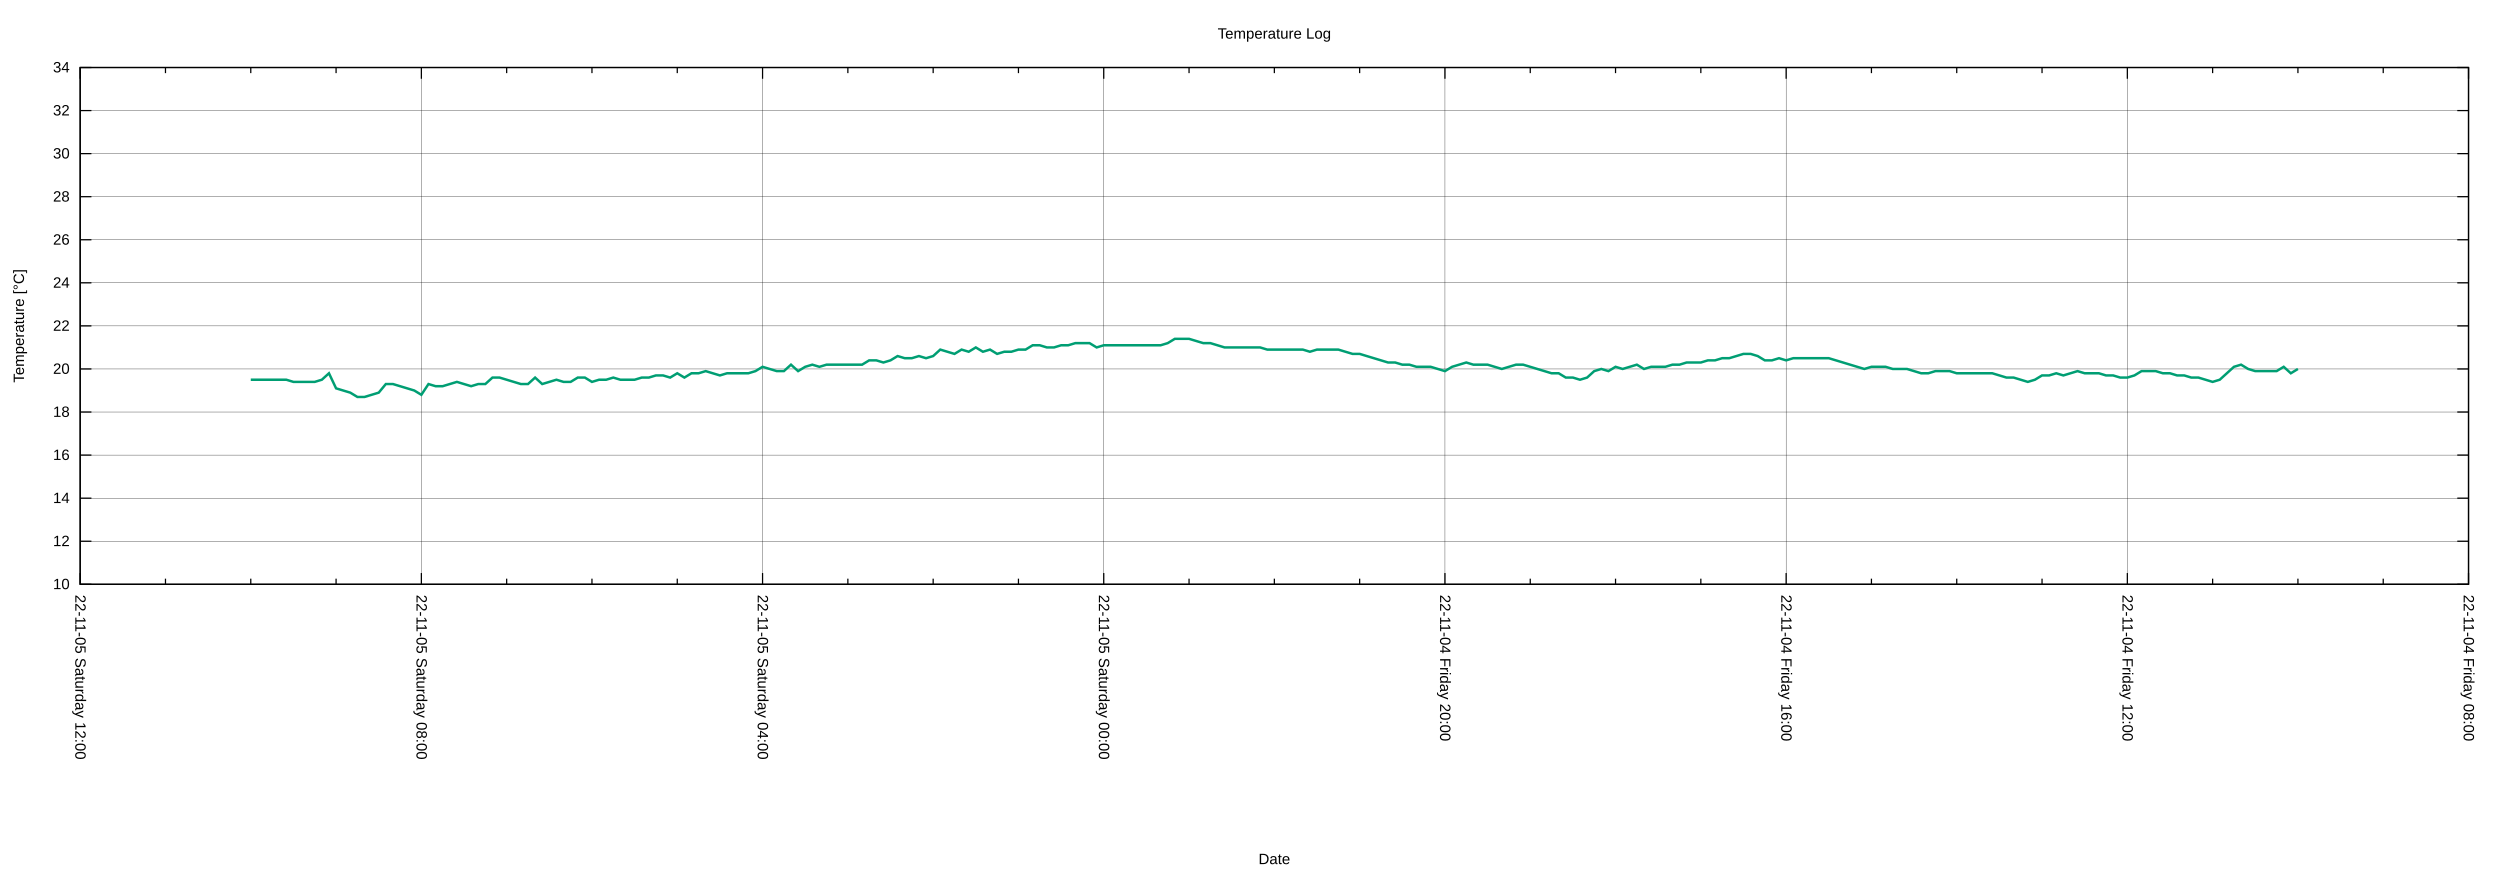
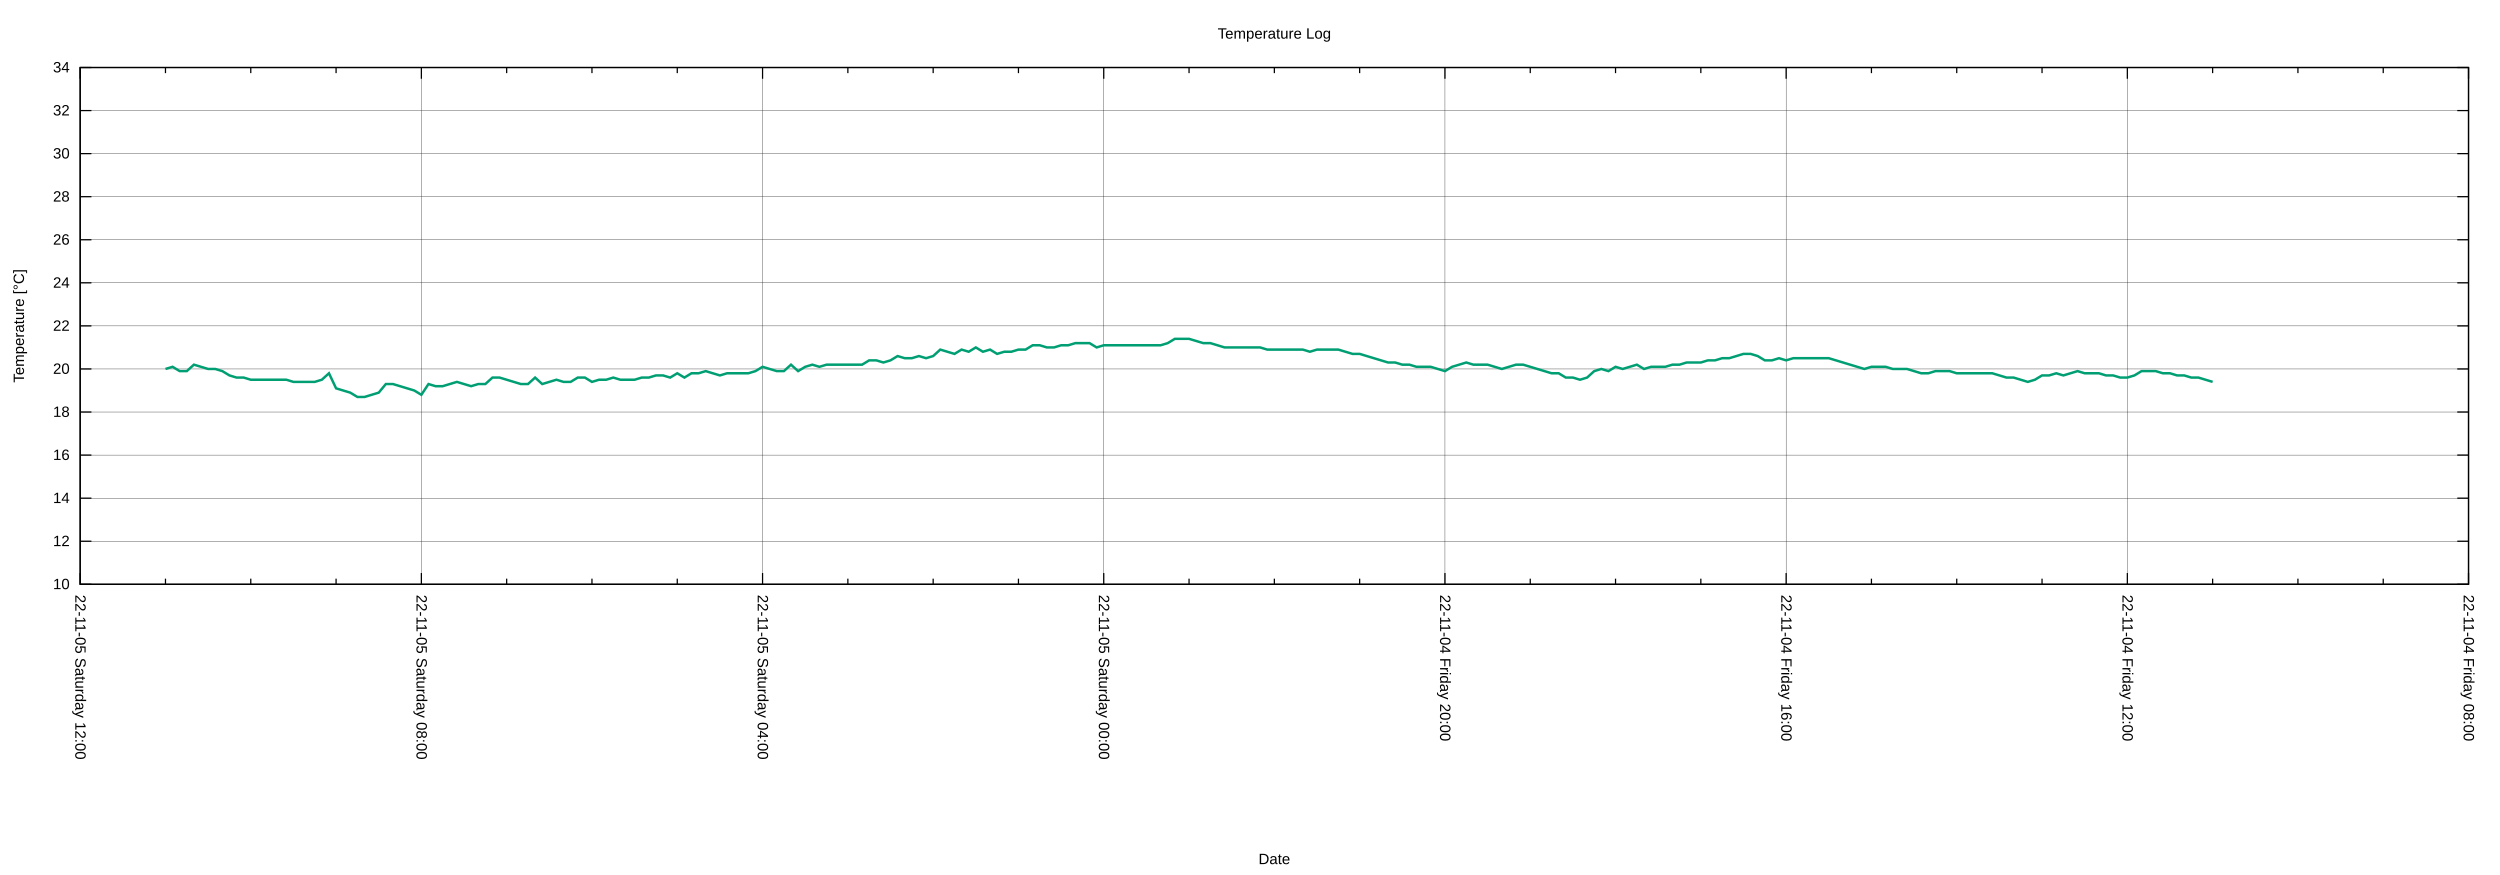
<svg xmlns="http://www.w3.org/2000/svg" xmlns:xlink="http://www.w3.org/1999/xlink" width="2000" height="700" viewBox="0 0 2000 700">
  <g id="gnuplot_canvas">
    <rect x="0" y="0" width="2000" height="700" fill="none" />
    <defs>
      <circle id="gpDot" r="0.5" stroke-width="0.5" stroke="currentColor" />
      <path id="gpPt0" stroke-width="0.222" stroke="currentColor" d="M-1,0 h2 M0,-1 v2" />
      <path id="gpPt1" stroke-width="0.222" stroke="currentColor" d="M-1,-1 L1,1 M1,-1 L-1,1" />
      <path id="gpPt2" stroke-width="0.222" stroke="currentColor" d="M-1,0 L1,0 M0,-1 L0,1 M-1,-1 L1,1 M-1,1 L1,-1" />
      <rect id="gpPt3" stroke-width="0.222" stroke="currentColor" x="-1" y="-1" width="2" height="2" />
      <rect id="gpPt4" stroke-width="0.222" stroke="currentColor" fill="currentColor" x="-1" y="-1" width="2" height="2" />
      <circle id="gpPt5" stroke-width="0.222" stroke="currentColor" cx="0" cy="0" r="1" />
      <use xlink:href="#gpPt5" id="gpPt6" fill="currentColor" stroke="none" />
      <path id="gpPt7" stroke-width="0.222" stroke="currentColor" d="M0,-1.33 L-1.33,0.67 L1.33,0.67 z" />
      <use xlink:href="#gpPt7" id="gpPt8" fill="currentColor" stroke="none" />
      <use xlink:href="#gpPt7" id="gpPt9" stroke="currentColor" transform="rotate(180)" />
      <use xlink:href="#gpPt9" id="gpPt10" fill="currentColor" stroke="none" />
      <use xlink:href="#gpPt3" id="gpPt11" stroke="currentColor" transform="rotate(45)" />
      <use xlink:href="#gpPt11" id="gpPt12" fill="currentColor" stroke="none" />
      <path id="gpPt13" stroke-width="0.222" stroke="currentColor" d="M0,1.330 L1.265,0.411 L0.782,-1.067 L-0.782,-1.076 L-1.265,0.411 z" />
      <use xlink:href="#gpPt13" id="gpPt14" fill="currentColor" stroke="none" />
      <filter id="textbox" filterUnits="objectBoundingBox" x="0" y="0" height="1" width="1">
        <feFlood flood-color="white" flood-opacity="1" result="bgnd" />
        <feComposite in="SourceGraphic" in2="bgnd" operator="atop" />
      </filter>
      <filter id="greybox" filterUnits="objectBoundingBox" x="0" y="0" height="1" width="1">
        <feFlood flood-color="lightgrey" flood-opacity="1" result="grey" />
        <feComposite in="SourceGraphic" in2="grey" operator="atop" />
      </filter>
    </defs>
    <g fill="none" color="white" stroke="currentColor" stroke-width="1.00" stroke-linecap="butt" stroke-linejoin="miter">
</g>
    <g fill="none" color="black" stroke="currentColor" stroke-width="1.00" stroke-linecap="butt" stroke-linejoin="miter">
</g>
    <g fill="none" color="black" stroke="black" stroke-width="0.25" stroke-linecap="butt" stroke-linejoin="miter">
</g>
    <g fill="none" color="black" stroke="currentColor" stroke-width="0.25" stroke-linecap="butt" stroke-linejoin="miter">
      <path stroke="black" class="gridline" d="M64.14,467.43 L1974.82,467.43  " />
    </g>
    <g fill="none" color="black" stroke="black" stroke-width="1.00" stroke-linecap="butt" stroke-linejoin="miter">
</g>
    <g fill="none" color="black" stroke="currentColor" stroke-width="1.00" stroke-linecap="butt" stroke-linejoin="miter">
      <path stroke="black" d="M64.14,467.43 L73.14,467.43 M1974.82,467.43 L1965.82,467.43  " />
      <g transform="translate(55.75,471.33)" stroke="none" fill="black" font-family="Arial" font-size="12.00" text-anchor="end">
        <text>
          <tspan font-family="Arial"> 10</tspan>
        </text>
      </g>
    </g>
    <g fill="none" color="black" stroke="currentColor" stroke-width="1.00" stroke-linecap="butt" stroke-linejoin="miter">
</g>
    <g fill="none" color="black" stroke="black" stroke-width="0.25" stroke-linecap="butt" stroke-linejoin="miter">
</g>
    <g fill="none" color="black" stroke="currentColor" stroke-width="0.25" stroke-linecap="butt" stroke-linejoin="miter">
      <path stroke="black" class="gridline" d="M64.14,432.98 L1974.82,432.98  " />
    </g>
    <g fill="none" color="black" stroke="black" stroke-width="1.00" stroke-linecap="butt" stroke-linejoin="miter">
</g>
    <g fill="none" color="black" stroke="currentColor" stroke-width="1.00" stroke-linecap="butt" stroke-linejoin="miter">
      <path stroke="black" d="M64.14,432.98 L73.14,432.98 M1974.82,432.98 L1965.82,432.98  " />
      <g transform="translate(55.75,436.88)" stroke="none" fill="black" font-family="Arial" font-size="12.00" text-anchor="end">
        <text>
          <tspan font-family="Arial"> 12</tspan>
        </text>
      </g>
    </g>
    <g fill="none" color="black" stroke="currentColor" stroke-width="1.00" stroke-linecap="butt" stroke-linejoin="miter">
</g>
    <g fill="none" color="black" stroke="black" stroke-width="0.25" stroke-linecap="butt" stroke-linejoin="miter">
</g>
    <g fill="none" color="black" stroke="currentColor" stroke-width="0.25" stroke-linecap="butt" stroke-linejoin="miter">
      <path stroke="black" class="gridline" d="M64.14,398.53 L1974.82,398.53  " />
    </g>
    <g fill="none" color="black" stroke="black" stroke-width="1.00" stroke-linecap="butt" stroke-linejoin="miter">
</g>
    <g fill="none" color="black" stroke="currentColor" stroke-width="1.00" stroke-linecap="butt" stroke-linejoin="miter">
      <path stroke="black" d="M64.14,398.53 L73.14,398.53 M1974.82,398.53 L1965.82,398.53  " />
      <g transform="translate(55.75,402.43)" stroke="none" fill="black" font-family="Arial" font-size="12.00" text-anchor="end">
        <text>
          <tspan font-family="Arial"> 14</tspan>
        </text>
      </g>
    </g>
    <g fill="none" color="black" stroke="currentColor" stroke-width="1.00" stroke-linecap="butt" stroke-linejoin="miter">
</g>
    <g fill="none" color="black" stroke="black" stroke-width="0.25" stroke-linecap="butt" stroke-linejoin="miter">
</g>
    <g fill="none" color="black" stroke="currentColor" stroke-width="0.25" stroke-linecap="butt" stroke-linejoin="miter">
      <path stroke="black" class="gridline" d="M64.14,364.07 L1974.82,364.07  " />
    </g>
    <g fill="none" color="black" stroke="black" stroke-width="1.00" stroke-linecap="butt" stroke-linejoin="miter">
</g>
    <g fill="none" color="black" stroke="currentColor" stroke-width="1.00" stroke-linecap="butt" stroke-linejoin="miter">
      <path stroke="black" d="M64.14,364.07 L73.14,364.07 M1974.82,364.07 L1965.82,364.07  " />
      <g transform="translate(55.75,367.97)" stroke="none" fill="black" font-family="Arial" font-size="12.00" text-anchor="end">
        <text>
          <tspan font-family="Arial"> 16</tspan>
        </text>
      </g>
    </g>
    <g fill="none" color="black" stroke="currentColor" stroke-width="1.00" stroke-linecap="butt" stroke-linejoin="miter">
</g>
    <g fill="none" color="black" stroke="black" stroke-width="0.25" stroke-linecap="butt" stroke-linejoin="miter">
</g>
    <g fill="none" color="black" stroke="currentColor" stroke-width="0.25" stroke-linecap="butt" stroke-linejoin="miter">
      <path stroke="black" class="gridline" d="M64.14,329.62 L1974.82,329.62  " />
    </g>
    <g fill="none" color="black" stroke="black" stroke-width="1.00" stroke-linecap="butt" stroke-linejoin="miter">
</g>
    <g fill="none" color="black" stroke="currentColor" stroke-width="1.00" stroke-linecap="butt" stroke-linejoin="miter">
      <path stroke="black" d="M64.14,329.62 L73.14,329.62 M1974.82,329.62 L1965.82,329.62  " />
      <g transform="translate(55.75,333.52)" stroke="none" fill="black" font-family="Arial" font-size="12.00" text-anchor="end">
        <text>
          <tspan font-family="Arial"> 18</tspan>
        </text>
      </g>
    </g>
    <g fill="none" color="black" stroke="currentColor" stroke-width="1.00" stroke-linecap="butt" stroke-linejoin="miter">
</g>
    <g fill="none" color="black" stroke="black" stroke-width="0.25" stroke-linecap="butt" stroke-linejoin="miter">
</g>
    <g fill="none" color="black" stroke="currentColor" stroke-width="0.25" stroke-linecap="butt" stroke-linejoin="miter">
      <path stroke="black" class="gridline" d="M64.14,295.17 L1974.82,295.17  " />
    </g>
    <g fill="none" color="black" stroke="black" stroke-width="1.00" stroke-linecap="butt" stroke-linejoin="miter">
</g>
    <g fill="none" color="black" stroke="currentColor" stroke-width="1.00" stroke-linecap="butt" stroke-linejoin="miter">
      <path stroke="black" d="M64.14,295.17 L73.14,295.17 M1974.82,295.17 L1965.82,295.17  " />
      <g transform="translate(55.75,299.07)" stroke="none" fill="black" font-family="Arial" font-size="12.00" text-anchor="end">
        <text>
          <tspan font-family="Arial"> 20</tspan>
        </text>
      </g>
    </g>
    <g fill="none" color="black" stroke="currentColor" stroke-width="1.00" stroke-linecap="butt" stroke-linejoin="miter">
</g>
    <g fill="none" color="black" stroke="black" stroke-width="0.25" stroke-linecap="butt" stroke-linejoin="miter">
</g>
    <g fill="none" color="black" stroke="currentColor" stroke-width="0.25" stroke-linecap="butt" stroke-linejoin="miter">
      <path stroke="black" class="gridline" d="M64.14,260.72 L1974.82,260.72  " />
    </g>
    <g fill="none" color="black" stroke="black" stroke-width="1.00" stroke-linecap="butt" stroke-linejoin="miter">
</g>
    <g fill="none" color="black" stroke="currentColor" stroke-width="1.00" stroke-linecap="butt" stroke-linejoin="miter">
      <path stroke="black" d="M64.14,260.72 L73.14,260.72 M1974.82,260.72 L1965.82,260.72  " />
      <g transform="translate(55.75,264.62)" stroke="none" fill="black" font-family="Arial" font-size="12.00" text-anchor="end">
        <text>
          <tspan font-family="Arial"> 22</tspan>
        </text>
      </g>
    </g>
    <g fill="none" color="black" stroke="currentColor" stroke-width="1.00" stroke-linecap="butt" stroke-linejoin="miter">
</g>
    <g fill="none" color="black" stroke="black" stroke-width="0.25" stroke-linecap="butt" stroke-linejoin="miter">
</g>
    <g fill="none" color="black" stroke="currentColor" stroke-width="0.25" stroke-linecap="butt" stroke-linejoin="miter">
      <path stroke="black" class="gridline" d="M64.14,226.27 L1974.82,226.27  " />
    </g>
    <g fill="none" color="black" stroke="black" stroke-width="1.00" stroke-linecap="butt" stroke-linejoin="miter">
</g>
    <g fill="none" color="black" stroke="currentColor" stroke-width="1.00" stroke-linecap="butt" stroke-linejoin="miter">
      <path stroke="black" d="M64.14,226.27 L73.14,226.27 M1974.82,226.27 L1965.82,226.27  " />
      <g transform="translate(55.75,230.17)" stroke="none" fill="black" font-family="Arial" font-size="12.00" text-anchor="end">
        <text>
          <tspan font-family="Arial"> 24</tspan>
        </text>
      </g>
    </g>
    <g fill="none" color="black" stroke="currentColor" stroke-width="1.00" stroke-linecap="butt" stroke-linejoin="miter">
</g>
    <g fill="none" color="black" stroke="black" stroke-width="0.25" stroke-linecap="butt" stroke-linejoin="miter">
</g>
    <g fill="none" color="black" stroke="currentColor" stroke-width="0.25" stroke-linecap="butt" stroke-linejoin="miter">
      <path stroke="black" class="gridline" d="M64.14,191.82 L1974.82,191.82  " />
    </g>
    <g fill="none" color="black" stroke="black" stroke-width="1.00" stroke-linecap="butt" stroke-linejoin="miter">
</g>
    <g fill="none" color="black" stroke="currentColor" stroke-width="1.00" stroke-linecap="butt" stroke-linejoin="miter">
      <path stroke="black" d="M64.14,191.82 L73.14,191.82 M1974.82,191.82 L1965.82,191.82  " />
      <g transform="translate(55.75,195.72)" stroke="none" fill="black" font-family="Arial" font-size="12.00" text-anchor="end">
        <text>
          <tspan font-family="Arial"> 26</tspan>
        </text>
      </g>
    </g>
    <g fill="none" color="black" stroke="currentColor" stroke-width="1.00" stroke-linecap="butt" stroke-linejoin="miter">
</g>
    <g fill="none" color="black" stroke="black" stroke-width="0.25" stroke-linecap="butt" stroke-linejoin="miter">
</g>
    <g fill="none" color="black" stroke="currentColor" stroke-width="0.25" stroke-linecap="butt" stroke-linejoin="miter">
      <path stroke="black" class="gridline" d="M64.14,157.36 L1974.82,157.36  " />
    </g>
    <g fill="none" color="black" stroke="black" stroke-width="1.00" stroke-linecap="butt" stroke-linejoin="miter">
</g>
    <g fill="none" color="black" stroke="currentColor" stroke-width="1.00" stroke-linecap="butt" stroke-linejoin="miter">
      <path stroke="black" d="M64.14,157.36 L73.14,157.36 M1974.82,157.36 L1965.82,157.36  " />
      <g transform="translate(55.75,161.26)" stroke="none" fill="black" font-family="Arial" font-size="12.00" text-anchor="end">
        <text>
          <tspan font-family="Arial"> 28</tspan>
        </text>
      </g>
    </g>
    <g fill="none" color="black" stroke="currentColor" stroke-width="1.00" stroke-linecap="butt" stroke-linejoin="miter">
</g>
    <g fill="none" color="black" stroke="black" stroke-width="0.25" stroke-linecap="butt" stroke-linejoin="miter">
</g>
    <g fill="none" color="black" stroke="currentColor" stroke-width="0.25" stroke-linecap="butt" stroke-linejoin="miter">
      <path stroke="black" class="gridline" d="M64.14,122.91 L1974.82,122.91  " />
    </g>
    <g fill="none" color="black" stroke="black" stroke-width="1.00" stroke-linecap="butt" stroke-linejoin="miter">
</g>
    <g fill="none" color="black" stroke="currentColor" stroke-width="1.00" stroke-linecap="butt" stroke-linejoin="miter">
      <path stroke="black" d="M64.14,122.91 L73.14,122.91 M1974.82,122.91 L1965.82,122.91  " />
      <g transform="translate(55.75,126.81)" stroke="none" fill="black" font-family="Arial" font-size="12.00" text-anchor="end">
        <text>
          <tspan font-family="Arial"> 30</tspan>
        </text>
      </g>
    </g>
    <g fill="none" color="black" stroke="currentColor" stroke-width="1.00" stroke-linecap="butt" stroke-linejoin="miter">
</g>
    <g fill="none" color="black" stroke="black" stroke-width="0.25" stroke-linecap="butt" stroke-linejoin="miter">
</g>
    <g fill="none" color="black" stroke="currentColor" stroke-width="0.25" stroke-linecap="butt" stroke-linejoin="miter">
      <path stroke="black" class="gridline" d="M64.14,88.46 L1974.82,88.46  " />
    </g>
    <g fill="none" color="black" stroke="black" stroke-width="1.00" stroke-linecap="butt" stroke-linejoin="miter">
</g>
    <g fill="none" color="black" stroke="currentColor" stroke-width="1.00" stroke-linecap="butt" stroke-linejoin="miter">
      <path stroke="black" d="M64.14,88.46 L73.14,88.46 M1974.82,88.46 L1965.82,88.46  " />
      <g transform="translate(55.75,92.36)" stroke="none" fill="black" font-family="Arial" font-size="12.00" text-anchor="end">
        <text>
          <tspan font-family="Arial"> 32</tspan>
        </text>
      </g>
    </g>
    <g fill="none" color="black" stroke="currentColor" stroke-width="1.00" stroke-linecap="butt" stroke-linejoin="miter">
</g>
    <g fill="none" color="black" stroke="black" stroke-width="0.25" stroke-linecap="butt" stroke-linejoin="miter">
</g>
    <g fill="none" color="black" stroke="currentColor" stroke-width="0.25" stroke-linecap="butt" stroke-linejoin="miter">
      <path stroke="black" class="gridline" d="M64.14,54.01 L1974.82,54.01  " />
    </g>
    <g fill="none" color="black" stroke="black" stroke-width="1.00" stroke-linecap="butt" stroke-linejoin="miter">
</g>
    <g fill="none" color="black" stroke="currentColor" stroke-width="1.00" stroke-linecap="butt" stroke-linejoin="miter">
      <path stroke="black" d="M64.14,54.01 L73.14,54.01 M1974.82,54.01 L1965.82,54.01  " />
      <g transform="translate(55.75,57.91)" stroke="none" fill="black" font-family="Arial" font-size="12.00" text-anchor="end">
        <text>
          <tspan font-family="Arial"> 34</tspan>
        </text>
      </g>
    </g>
    <g fill="none" color="black" stroke="currentColor" stroke-width="1.00" stroke-linecap="butt" stroke-linejoin="miter">
</g>
    <g fill="none" color="black" stroke="black" stroke-width="0.25" stroke-linecap="butt" stroke-linejoin="miter">
</g>
    <g fill="none" color="black" stroke="currentColor" stroke-width="0.25" stroke-linecap="butt" stroke-linejoin="miter">
      <path stroke="black" class="gridline" d="M1974.82,467.43 L1974.82,54.01  " />
    </g>
    <g fill="none" color="black" stroke="black" stroke-width="1.00" stroke-linecap="butt" stroke-linejoin="miter">
</g>
    <g fill="none" color="black" stroke="currentColor" stroke-width="1.00" stroke-linecap="butt" stroke-linejoin="miter">
      <path stroke="black" d="M1974.82,467.43 L1974.82,458.43 M1974.82,54.01 L1974.82,63.01  " />
      <g transform="translate(1970.92,475.82) rotate(90)" stroke="none" fill="black" font-family="Arial" font-size="12.00" text-anchor="start">
        <text>
          <tspan font-family="Arial">22-11-04 Friday 08:00</tspan>
        </text>
      </g>
    </g>
    <g fill="none" color="black" stroke="currentColor" stroke-width="1.00" stroke-linecap="butt" stroke-linejoin="miter">
      <path stroke="black" d="M1906.58,467.43 L1906.58,462.93 M1906.58,54.01 L1906.58,58.51 M1838.34,467.43 L1838.34,462.93 M1838.34,54.01 L1838.34,58.51   M1770.10,467.43 L1770.10,462.93 M1770.10,54.01 L1770.10,58.51  " />
    </g>
    <g fill="none" color="black" stroke="black" stroke-width="0.25" stroke-linecap="butt" stroke-linejoin="miter">
</g>
    <g fill="none" color="black" stroke="currentColor" stroke-width="0.25" stroke-linecap="butt" stroke-linejoin="miter">
      <path stroke="black" class="gridline" d="M1701.87,467.43 L1701.87,54.01  " />
    </g>
    <g fill="none" color="black" stroke="black" stroke-width="1.00" stroke-linecap="butt" stroke-linejoin="miter">
</g>
    <g fill="none" color="black" stroke="currentColor" stroke-width="1.00" stroke-linecap="butt" stroke-linejoin="miter">
      <path stroke="black" d="M1701.87,467.43 L1701.87,458.43 M1701.87,54.01 L1701.87,63.01  " />
      <g transform="translate(1697.97,475.82) rotate(90)" stroke="none" fill="black" font-family="Arial" font-size="12.00" text-anchor="start">
        <text>
          <tspan font-family="Arial">22-11-04 Friday 12:00</tspan>
        </text>
      </g>
    </g>
    <g fill="none" color="black" stroke="currentColor" stroke-width="1.00" stroke-linecap="butt" stroke-linejoin="miter">
      <path stroke="black" d="M1633.63,467.43 L1633.63,462.93 M1633.63,54.01 L1633.63,58.51 M1565.39,467.43 L1565.39,462.93 M1565.39,54.01 L1565.39,58.51   M1497.15,467.43 L1497.15,462.93 M1497.15,54.01 L1497.15,58.51  " />
    </g>
    <g fill="none" color="black" stroke="black" stroke-width="0.25" stroke-linecap="butt" stroke-linejoin="miter">
</g>
    <g fill="none" color="black" stroke="currentColor" stroke-width="0.25" stroke-linecap="butt" stroke-linejoin="miter">
      <path stroke="black" class="gridline" d="M1428.91,467.43 L1428.91,54.01  " />
    </g>
    <g fill="none" color="black" stroke="black" stroke-width="1.00" stroke-linecap="butt" stroke-linejoin="miter">
</g>
    <g fill="none" color="black" stroke="currentColor" stroke-width="1.00" stroke-linecap="butt" stroke-linejoin="miter">
      <path stroke="black" d="M1428.91,467.43 L1428.91,458.43 M1428.91,54.01 L1428.91,63.01  " />
      <g transform="translate(1425.01,475.82) rotate(90)" stroke="none" fill="black" font-family="Arial" font-size="12.00" text-anchor="start">
        <text>
          <tspan font-family="Arial">22-11-04 Friday 16:00</tspan>
        </text>
      </g>
    </g>
    <g fill="none" color="black" stroke="currentColor" stroke-width="1.00" stroke-linecap="butt" stroke-linejoin="miter">
      <path stroke="black" d="M1360.67,467.43 L1360.67,462.93 M1360.67,54.01 L1360.67,58.51 M1292.43,467.43 L1292.43,462.93 M1292.43,54.01 L1292.43,58.51   M1224.20,467.43 L1224.20,462.93 M1224.20,54.01 L1224.20,58.51  " />
    </g>
    <g fill="none" color="black" stroke="black" stroke-width="0.25" stroke-linecap="butt" stroke-linejoin="miter">
</g>
    <g fill="none" color="black" stroke="currentColor" stroke-width="0.25" stroke-linecap="butt" stroke-linejoin="miter">
      <path stroke="black" class="gridline" d="M1155.96,467.43 L1155.96,54.01  " />
    </g>
    <g fill="none" color="black" stroke="black" stroke-width="1.00" stroke-linecap="butt" stroke-linejoin="miter">
</g>
    <g fill="none" color="black" stroke="currentColor" stroke-width="1.00" stroke-linecap="butt" stroke-linejoin="miter">
      <path stroke="black" d="M1155.96,467.43 L1155.96,458.43 M1155.96,54.01 L1155.96,63.01  " />
      <g transform="translate(1152.06,475.82) rotate(90)" stroke="none" fill="black" font-family="Arial" font-size="12.00" text-anchor="start">
        <text>
          <tspan font-family="Arial">22-11-04 Friday 20:00</tspan>
        </text>
      </g>
    </g>
    <g fill="none" color="black" stroke="currentColor" stroke-width="1.00" stroke-linecap="butt" stroke-linejoin="miter">
      <path stroke="black" d="M1087.72,467.43 L1087.72,462.93 M1087.72,54.01 L1087.72,58.51 M1019.48,467.43 L1019.48,462.93 M1019.48,54.01 L1019.48,58.51   M951.24,467.43 L951.24,462.93 M951.24,54.01 L951.24,58.51  " />
    </g>
    <g fill="none" color="black" stroke="black" stroke-width="0.25" stroke-linecap="butt" stroke-linejoin="miter">
</g>
    <g fill="none" color="black" stroke="currentColor" stroke-width="0.25" stroke-linecap="butt" stroke-linejoin="miter">
      <path stroke="black" class="gridline" d="M883.00,467.43 L883.00,54.01  " />
    </g>
    <g fill="none" color="black" stroke="black" stroke-width="1.00" stroke-linecap="butt" stroke-linejoin="miter">
</g>
    <g fill="none" color="black" stroke="currentColor" stroke-width="1.00" stroke-linecap="butt" stroke-linejoin="miter">
      <path stroke="black" d="M883.00,467.43 L883.00,458.43 M883.00,54.01 L883.00,63.01  " />
      <g transform="translate(879.10,475.82) rotate(90)" stroke="none" fill="black" font-family="Arial" font-size="12.00" text-anchor="start">
        <text>
          <tspan font-family="Arial">22-11-05 Saturday 00:00</tspan>
        </text>
      </g>
    </g>
    <g fill="none" color="black" stroke="currentColor" stroke-width="1.00" stroke-linecap="butt" stroke-linejoin="miter">
      <path stroke="black" d="M814.76,467.43 L814.76,462.93 M814.76,54.01 L814.76,58.51 M746.53,467.43 L746.53,462.93 M746.53,54.01 L746.53,58.51   M678.29,467.43 L678.29,462.93 M678.29,54.01 L678.29,58.51  " />
    </g>
    <g fill="none" color="black" stroke="black" stroke-width="0.25" stroke-linecap="butt" stroke-linejoin="miter">
</g>
    <g fill="none" color="black" stroke="currentColor" stroke-width="0.25" stroke-linecap="butt" stroke-linejoin="miter">
      <path stroke="black" class="gridline" d="M610.05,467.43 L610.05,54.01  " />
    </g>
    <g fill="none" color="black" stroke="black" stroke-width="1.00" stroke-linecap="butt" stroke-linejoin="miter">
</g>
    <g fill="none" color="black" stroke="currentColor" stroke-width="1.00" stroke-linecap="butt" stroke-linejoin="miter">
      <path stroke="black" d="M610.05,467.43 L610.05,458.43 M610.05,54.01 L610.05,63.01  " />
      <g transform="translate(606.15,475.82) rotate(90)" stroke="none" fill="black" font-family="Arial" font-size="12.00" text-anchor="start">
        <text>
          <tspan font-family="Arial">22-11-05 Saturday 04:00</tspan>
        </text>
      </g>
    </g>
    <g fill="none" color="black" stroke="currentColor" stroke-width="1.00" stroke-linecap="butt" stroke-linejoin="miter">
      <path stroke="black" d="M541.81,467.43 L541.81,462.93 M541.81,54.01 L541.81,58.51 M473.57,467.43 L473.57,462.93 M473.57,54.01 L473.57,58.51   M405.33,467.43 L405.33,462.93 M405.33,54.01 L405.33,58.51  " />
    </g>
    <g fill="none" color="black" stroke="black" stroke-width="0.25" stroke-linecap="butt" stroke-linejoin="miter">
</g>
    <g fill="none" color="black" stroke="currentColor" stroke-width="0.25" stroke-linecap="butt" stroke-linejoin="miter">
      <path stroke="black" class="gridline" d="M337.09,467.43 L337.09,54.01  " />
    </g>
    <g fill="none" color="black" stroke="black" stroke-width="1.00" stroke-linecap="butt" stroke-linejoin="miter">
</g>
    <g fill="none" color="black" stroke="currentColor" stroke-width="1.00" stroke-linecap="butt" stroke-linejoin="miter">
      <path stroke="black" d="M337.09,467.43 L337.09,458.43 M337.09,54.01 L337.09,63.01  " />
      <g transform="translate(333.19,475.82) rotate(90)" stroke="none" fill="black" font-family="Arial" font-size="12.00" text-anchor="start">
        <text>
          <tspan font-family="Arial">22-11-05 Saturday 08:00</tspan>
        </text>
      </g>
    </g>
    <g fill="none" color="black" stroke="currentColor" stroke-width="1.00" stroke-linecap="butt" stroke-linejoin="miter">
      <path stroke="black" d="M268.86,467.43 L268.86,462.93 M268.86,54.01 L268.86,58.51 M200.62,467.43 L200.62,462.93 M200.62,54.01 L200.62,58.51   M132.38,467.43 L132.38,462.93 M132.38,54.01 L132.38,58.51  " />
    </g>
    <g fill="none" color="black" stroke="black" stroke-width="0.25" stroke-linecap="butt" stroke-linejoin="miter">
</g>
    <g fill="none" color="black" stroke="currentColor" stroke-width="0.25" stroke-linecap="butt" stroke-linejoin="miter">
      <path stroke="black" class="gridline" d="M64.14,467.43 L64.14,54.01  " />
    </g>
    <g fill="none" color="black" stroke="black" stroke-width="1.00" stroke-linecap="butt" stroke-linejoin="miter">
</g>
    <g fill="none" color="black" stroke="currentColor" stroke-width="1.00" stroke-linecap="butt" stroke-linejoin="miter">
      <path stroke="black" d="M64.14,467.43 L64.14,458.43 M64.14,54.01 L64.14,63.01  " />
      <g transform="translate(60.24,475.82) rotate(90)" stroke="none" fill="black" font-family="Arial" font-size="12.00" text-anchor="start">
        <text>
          <tspan font-family="Arial">22-11-05 Saturday 12:00</tspan>
        </text>
      </g>
    </g>
    <g fill="none" color="black" stroke="currentColor" stroke-width="1.00" stroke-linecap="butt" stroke-linejoin="miter">
</g>
    <g fill="none" color="black" stroke="currentColor" stroke-width="1.00" stroke-linecap="butt" stroke-linejoin="miter">
      <path stroke="black" d="M64.14,54.01 L64.14,467.43 L1974.82,467.43 L1974.82,54.01 L64.14,54.01 Z  " />
    </g>
    <g fill="none" color="black" stroke="currentColor" stroke-width="1.00" stroke-linecap="butt" stroke-linejoin="miter">
      <g transform="translate(19.18,260.72) rotate(270)" stroke="none" fill="black" font-family="Arial" font-size="12.00" text-anchor="middle">
        <text>
          <tspan font-family="Arial">Temperature [°C]</tspan>
        </text>
      </g>
    </g>
    <g fill="none" color="black" stroke="currentColor" stroke-width="1.00" stroke-linecap="butt" stroke-linejoin="miter">
      <g transform="translate(1019.48,691.30)" stroke="none" fill="black" font-family="Arial" font-size="12.00" text-anchor="middle">
        <text>
          <tspan font-family="Arial">Date</tspan>
        </text>
      </g>
    </g>
    <g fill="none" color="black" stroke="currentColor" stroke-width="1.00" stroke-linecap="butt" stroke-linejoin="miter">
</g>
    <g id="gnuplot_plot_1">
      <g fill="none" color="white" stroke="currentColor" stroke-width="2.00" stroke-linecap="butt" stroke-linejoin="miter">
</g>
      <g fill="none" color="black" stroke="currentColor" stroke-width="2.00" stroke-linecap="butt" stroke-linejoin="miter">
-         <path stroke="rgb(  0, 158, 115)" d="M200.62,303.78 L206.30,303.78 L211.99,303.78 L217.68,303.78 L223.36,303.78 L229.05,303.78 L234.74,305.51 L240.42,305.51   L246.11,305.51 L251.80,305.51 L257.48,303.78 L263.17,298.62 L268.86,310.67 L274.54,312.40 L280.23,314.12 L285.92,317.57   L291.60,317.57 L297.29,315.84 L302.98,314.12 L308.66,307.23 L314.35,307.23 L320.03,308.95 L325.72,310.67 L331.41,312.40   L337.09,315.84 L342.78,307.23 L348.47,308.95 L354.15,308.95 L359.84,307.23 L365.53,305.51 L371.21,307.23 L376.90,308.95   L382.59,307.23 L388.27,307.23 L393.96,302.06 L399.65,302.06 L405.33,303.78 L411.02,305.51 L416.71,307.23 L422.39,307.23   L428.08,302.06 L433.77,307.23 L439.45,305.51 L445.14,303.78 L450.83,305.51 L456.51,305.51 L462.20,302.06 L467.88,302.06   L473.57,305.51 L479.26,303.78 L484.94,303.78 L490.63,302.06 L496.32,303.78 L502.00,303.78 L507.69,303.78 L513.38,302.06   L519.06,302.06 L524.75,300.34 L530.44,300.34 L536.12,302.06 L541.81,298.62 L547.50,302.06 L553.18,298.62 L558.87,298.62   L564.56,296.89 L570.24,298.62 L575.93,300.34 L581.62,298.62 L587.30,298.62 L592.99,298.62 L598.68,298.62 L604.36,296.89   L610.05,293.45 L615.74,295.17 L621.42,296.89 L627.11,296.89 L632.79,291.73 L638.48,296.89 L644.17,293.45 L649.85,291.73   L655.54,293.45 L661.23,291.73 L666.91,291.73 L672.60,291.73 L678.29,291.73 L683.97,291.73 L689.66,291.73 L695.35,288.28   L701.03,288.28 L706.72,290.00 L712.41,288.28 L718.09,284.84 L723.78,286.56 L729.47,286.56 L735.15,284.84 L740.84,286.56   L746.53,284.84 L752.21,279.67 L757.90,281.39 L763.59,283.11 L769.27,279.67 L774.96,281.39 L780.65,277.95 L786.33,281.39   L792.02,279.67 L797.70,283.11 L803.39,281.39 L809.08,281.39 L814.76,279.67 L820.45,279.67 L826.14,276.22 L831.82,276.22   L837.51,277.95 L843.20,277.95 L848.88,276.22 L854.57,276.22 L860.26,274.50 L865.94,274.50 L871.63,274.50 L877.32,277.95   L883.00,276.22 L888.69,276.22 L894.38,276.22 L900.06,276.22 L905.75,276.22 L911.44,276.22 L917.12,276.22 L922.81,276.22   L928.50,276.22 L934.18,274.50 L939.87,271.06 L945.55,271.06 L951.24,271.06 L956.93,272.78 L962.61,274.50 L968.30,274.50   L973.99,276.22 L979.67,277.95 L985.36,277.95 L991.05,277.95 L996.73,277.95 L1002.42,277.95 L1008.11,277.95 L1013.79,279.67   L1019.48,279.67 L1025.17,279.67 L1030.85,279.67 L1036.54,279.67 L1042.23,279.67 L1047.91,281.39 L1053.60,279.67 L1059.29,279.67   L1064.97,279.67 L1070.66,279.67 L1076.35,281.39 L1082.03,283.11 L1087.72,283.11 L1093.41,284.84 L1099.09,286.56 L1104.78,288.28   L1110.46,290.00 L1116.15,290.00 L1121.84,291.73 L1127.52,291.73 L1133.21,293.45 L1138.90,293.45 L1144.58,293.45 L1150.27,295.17   L1155.96,296.89 L1161.64,293.45 L1167.33,291.73 L1173.02,290.00 L1178.70,291.73 L1184.39,291.73 L1190.08,291.73 L1195.76,293.45   L1201.45,295.17 L1207.14,293.45 L1212.82,291.73 L1218.51,291.73 L1224.20,293.45 L1229.88,295.17 L1235.57,296.89 L1241.26,298.62   L1246.94,298.62 L1252.63,302.06 L1258.32,302.06 L1264.00,303.78 L1269.69,302.06 L1275.37,296.89 L1281.06,295.17 L1286.75,296.89   L1292.43,293.45 L1298.12,295.17 L1303.81,293.45 L1309.49,291.73 L1315.18,295.17 L1320.87,293.45 L1326.55,293.45 L1332.24,293.45   L1337.93,291.73 L1343.61,291.73 L1349.30,290.00 L1354.99,290.00 L1360.67,290.00 L1366.36,288.28 L1372.05,288.28 L1377.73,286.56   L1383.42,286.56 L1389.11,284.84 L1394.79,283.11 L1400.48,283.11 L1406.17,284.84 L1411.85,288.28 L1417.54,288.28 L1423.22,286.56   L1428.91,288.28 L1434.60,286.56 L1440.28,286.56 L1445.97,286.56 L1451.66,286.56 L1457.34,286.56 L1463.03,286.56 L1468.72,288.28   L1474.40,290.00 L1480.09,291.73 L1485.78,293.45 L1491.46,295.17 L1497.15,293.45 L1502.84,293.45 L1508.52,293.45 L1514.21,295.17   L1519.90,295.17 L1525.58,295.17 L1531.27,296.89 L1536.96,298.62 L1542.64,298.62 L1548.33,296.89 L1554.02,296.89 L1559.70,296.89   L1565.39,298.62 L1571.08,298.62 L1576.76,298.62 L1582.45,298.62 L1588.13,298.62 L1593.82,298.62 L1599.51,300.34 L1605.19,302.06   L1610.88,302.06 L1616.57,303.78 L1622.25,305.51 L1627.94,303.78 L1633.63,300.34 L1639.31,300.34 L1645.00,298.62 L1650.69,300.34   L1656.37,298.62 L1662.06,296.89 L1667.75,298.62 L1673.43,298.62 L1679.12,298.62 L1684.81,300.34 L1690.49,300.34 L1696.18,302.06   L1701.87,302.06 L1707.55,300.34 L1713.24,296.89 L1718.93,296.89 L1724.61,296.89 L1730.30,298.62 L1735.99,298.62 L1741.67,300.34   L1747.36,300.34 L1753.04,302.06 L1758.73,302.06 L1764.42,303.78 L1770.10,305.51 L1775.79,303.78 L1781.48,298.62 L1787.16,293.45   L1792.85,291.73 L1798.54,295.17 L1804.22,296.89 L1809.91,296.89 L1815.60,296.89 L1821.28,296.89 L1826.97,293.45 L1832.66,298.62   L1838.34,295.17  " />
+         <path stroke="rgb(  0, 158, 115)" d="M132.38,295.17 L138.07,293.45 L143.75,296.89 L149.44,296.89 L155.12,291.73 L160.81,293.45 L166.50,295.17 L172.18,295.17   L177.87,296.89 L183.56,300.34 L189.24,302.06 L194.93,302.06 L200.62,303.78 L206.30,303.78 L211.99,303.78 L217.68,303.78   L223.36,303.78 L229.05,303.78 L234.74,305.51 L240.42,305.51 L246.11,305.51 L251.80,305.51 L257.48,303.78 L263.17,298.62   L268.86,310.67 L274.54,312.40 L280.23,314.12 L285.92,317.57 L291.60,317.57 L297.29,315.84 L302.98,314.12 L308.66,307.23   L314.35,307.23 L320.03,308.95 L325.72,310.67 L331.41,312.40 L337.09,315.84 L342.78,307.23 L348.47,308.95 L354.15,308.95   L359.84,307.23 L365.53,305.51 L371.21,307.23 L376.90,308.95 L382.59,307.23 L388.27,307.23 L393.96,302.06 L399.65,302.06   L405.33,303.78 L411.02,305.51 L416.71,307.23 L422.39,307.23 L428.08,302.06 L433.77,307.23 L439.45,305.51 L445.14,303.78   L450.83,305.51 L456.51,305.51 L462.20,302.06 L467.88,302.06 L473.57,305.51 L479.26,303.78 L484.94,303.78 L490.63,302.06   L496.32,303.78 L502.00,303.78 L507.69,303.78 L513.38,302.06 L519.06,302.06 L524.75,300.34 L530.44,300.34 L536.12,302.06   L541.81,298.62 L547.50,302.06 L553.18,298.62 L558.87,298.62 L564.56,296.89 L570.24,298.62 L575.93,300.34 L581.62,298.62   L587.30,298.62 L592.99,298.62 L598.68,298.62 L604.36,296.89 L610.05,293.45 L615.74,295.17 L621.42,296.89 L627.11,296.89   L632.79,291.73 L638.48,296.89 L644.17,293.45 L649.85,291.73 L655.54,293.45 L661.23,291.73 L666.91,291.73 L672.60,291.73   L678.29,291.73 L683.97,291.73 L689.66,291.73 L695.35,288.28 L701.03,288.28 L706.72,290.00 L712.41,288.28 L718.09,284.84   L723.78,286.56 L729.47,286.56 L735.15,284.84 L740.84,286.56 L746.53,284.84 L752.21,279.67 L757.90,281.39 L763.59,283.11   L769.27,279.67 L774.96,281.39 L780.65,277.95 L786.33,281.39 L792.02,279.67 L797.70,283.11 L803.39,281.39 L809.08,281.39   L814.76,279.67 L820.45,279.67 L826.14,276.22 L831.82,276.22 L837.51,277.95 L843.20,277.95 L848.88,276.22 L854.57,276.22   L860.26,274.50 L865.94,274.50 L871.63,274.50 L877.32,277.95 L883.00,276.22 L888.69,276.22 L894.38,276.22 L900.06,276.22   L905.75,276.22 L911.44,276.22 L917.12,276.22 L922.81,276.22 L928.50,276.22 L934.18,274.50 L939.87,271.06 L945.55,271.06   L951.24,271.06 L956.93,272.78 L962.61,274.50 L968.30,274.50 L973.99,276.22 L979.67,277.95 L985.36,277.95 L991.05,277.95   L996.73,277.95 L1002.42,277.95 L1008.11,277.95 L1013.79,279.67 L1019.48,279.67 L1025.17,279.67 L1030.85,279.67 L1036.54,279.67   L1042.23,279.67 L1047.91,281.39 L1053.60,279.67 L1059.29,279.67 L1064.97,279.67 L1070.66,279.67 L1076.35,281.39 L1082.03,283.11   L1087.72,283.11 L1093.41,284.84 L1099.09,286.56 L1104.78,288.28 L1110.46,290.00 L1116.15,290.00 L1121.84,291.73 L1127.52,291.73   L1133.21,293.45 L1138.90,293.45 L1144.58,293.45 L1150.27,295.17 L1155.96,296.89 L1161.64,293.45 L1167.33,291.73 L1173.02,290.00   L1178.70,291.73 L1184.39,291.73 L1190.08,291.73 L1195.76,293.45 L1201.45,295.17 L1207.14,293.45 L1212.82,291.73 L1218.51,291.73   L1224.20,293.45 L1229.88,295.17 L1235.57,296.89 L1241.26,298.62 L1246.94,298.62 L1252.63,302.06 L1258.32,302.06 L1264.00,303.78   L1269.69,302.06 L1275.37,296.89 L1281.06,295.17 L1286.75,296.89 L1292.43,293.45 L1298.12,295.17 L1303.81,293.45 L1309.49,291.73   L1315.18,295.17 L1320.87,293.45 L1326.55,293.45 L1332.24,293.45 L1337.93,291.73 L1343.61,291.73 L1349.30,290.00 L1354.99,290.00   L1360.67,290.00 L1366.36,288.28 L1372.05,288.28 L1377.73,286.56 L1383.42,286.56 L1389.11,284.84 L1394.79,283.11 L1400.48,283.11   L1406.17,284.84 L1411.85,288.28 L1417.54,288.28 L1423.22,286.56 L1428.91,288.28 L1434.60,286.56 L1440.28,286.56 L1445.97,286.56   L1451.66,286.56 L1457.34,286.56 L1463.03,286.56 L1468.72,288.28 L1474.40,290.00 L1480.09,291.73 L1485.78,293.45 L1491.46,295.17   L1497.15,293.45 L1502.84,293.45 L1508.52,293.45 L1514.21,295.17 L1519.90,295.17 L1525.58,295.17 L1531.27,296.89 L1536.96,298.62   L1542.64,298.62 L1548.33,296.89 L1554.02,296.89 L1559.70,296.89 L1565.39,298.62 L1571.08,298.62 L1576.76,298.62 L1582.45,298.62   L1588.13,298.62 L1593.82,298.62 L1599.51,300.34 L1605.19,302.06 L1610.88,302.06 L1616.57,303.78 L1622.25,305.51 L1627.94,303.78   L1633.63,300.34 L1639.31,300.34 L1645.00,298.62 L1650.69,300.34 L1656.37,298.62 L1662.06,296.89 L1667.75,298.62 L1673.43,298.62   L1679.12,298.62 L1684.81,300.34 L1690.49,300.34 L1696.18,302.06 L1701.87,302.06 L1707.55,300.34 L1713.24,296.89 L1718.93,296.89   L1724.61,296.89 L1730.30,298.62 L1735.99,298.62 L1741.67,300.34 L1747.36,300.34 L1753.04,302.06 L1758.73,302.06 L1764.42,303.78   L1770.10,305.51  " />
      </g>
    </g>
    <g fill="none" color="black" stroke="currentColor" stroke-width="2.00" stroke-linecap="butt" stroke-linejoin="miter">
</g>
    <g fill="none" color="black" stroke="black" stroke-width="1.00" stroke-linecap="butt" stroke-linejoin="miter">
</g>
    <g fill="none" color="black" stroke="currentColor" stroke-width="1.00" stroke-linecap="butt" stroke-linejoin="miter">
      <path stroke="black" d="M64.14,54.01 L64.14,467.43 L1974.82,467.43 L1974.82,54.01 L64.14,54.01 Z  " />
    </g>
    <g fill="none" color="black" stroke="currentColor" stroke-width="1.00" stroke-linecap="butt" stroke-linejoin="miter">
      <g transform="translate(1019.48,30.91)" stroke="none" fill="black" font-family="Arial" font-size="12.00" text-anchor="middle">
        <text>
          <tspan font-family="Arial">Temperature Log</tspan>
        </text>
      </g>
    </g>
    <g fill="none" color="black" stroke="currentColor" stroke-width="1.00" stroke-linecap="butt" stroke-linejoin="miter">
</g>
  </g>
</svg>
